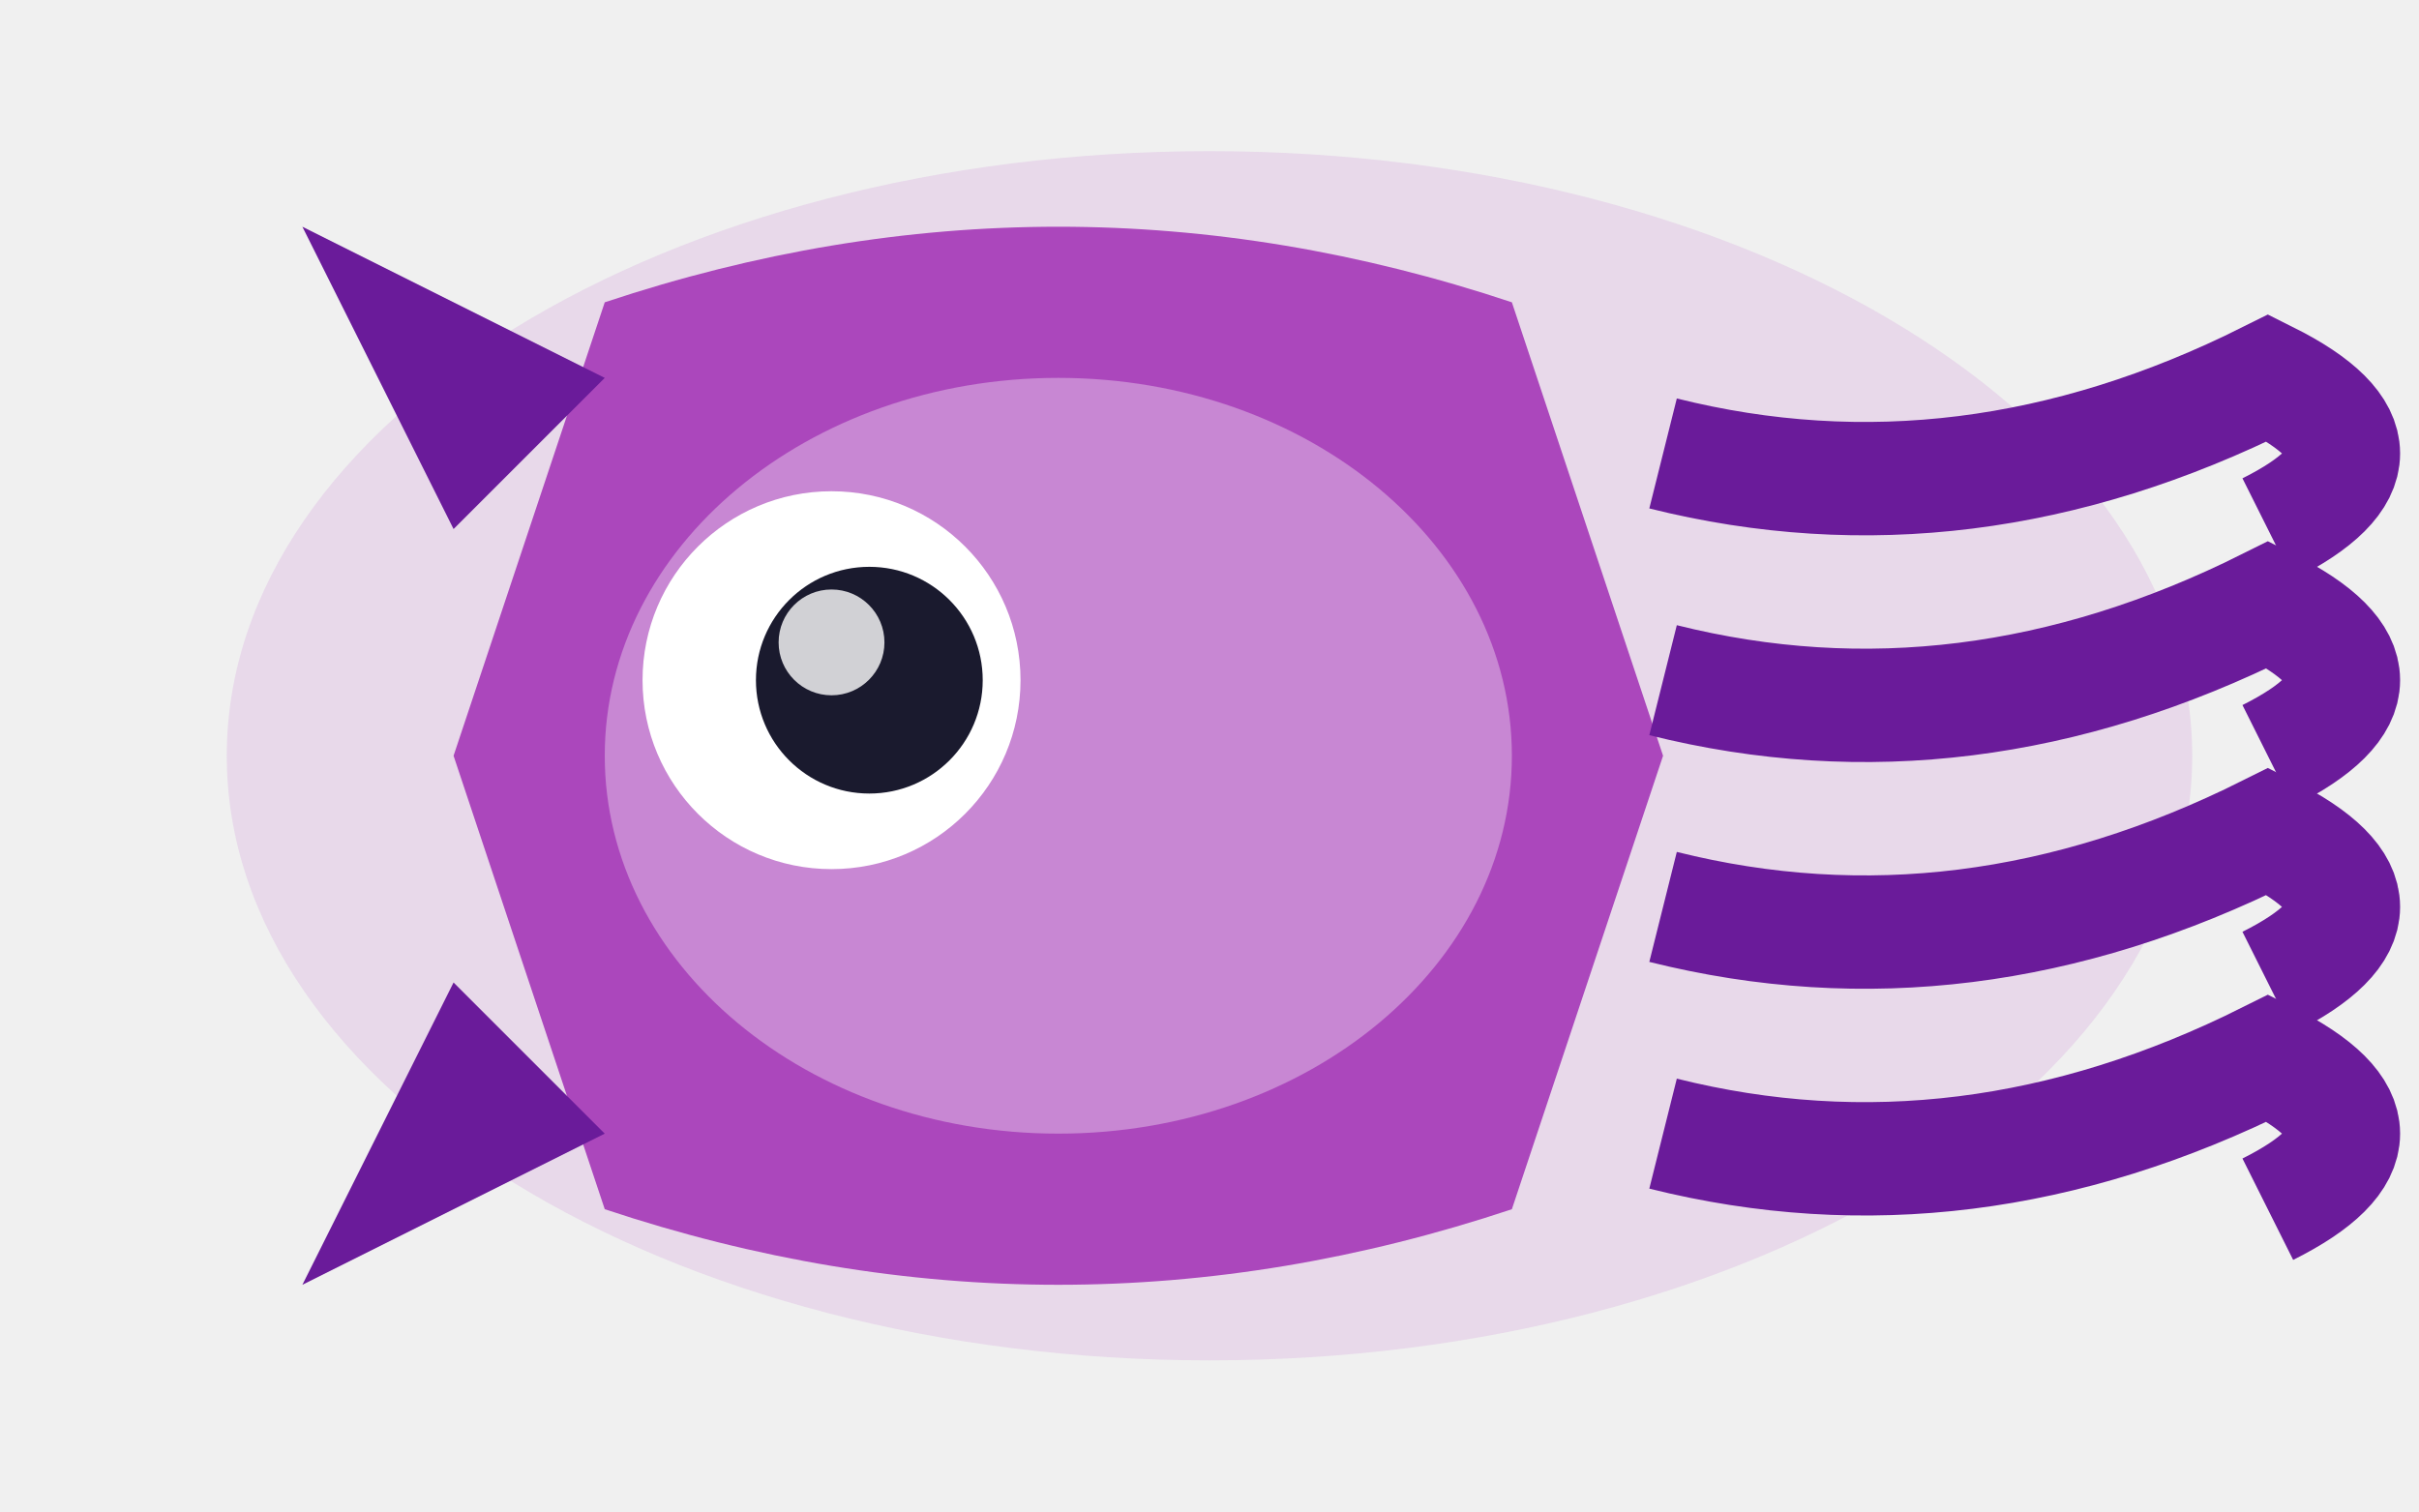
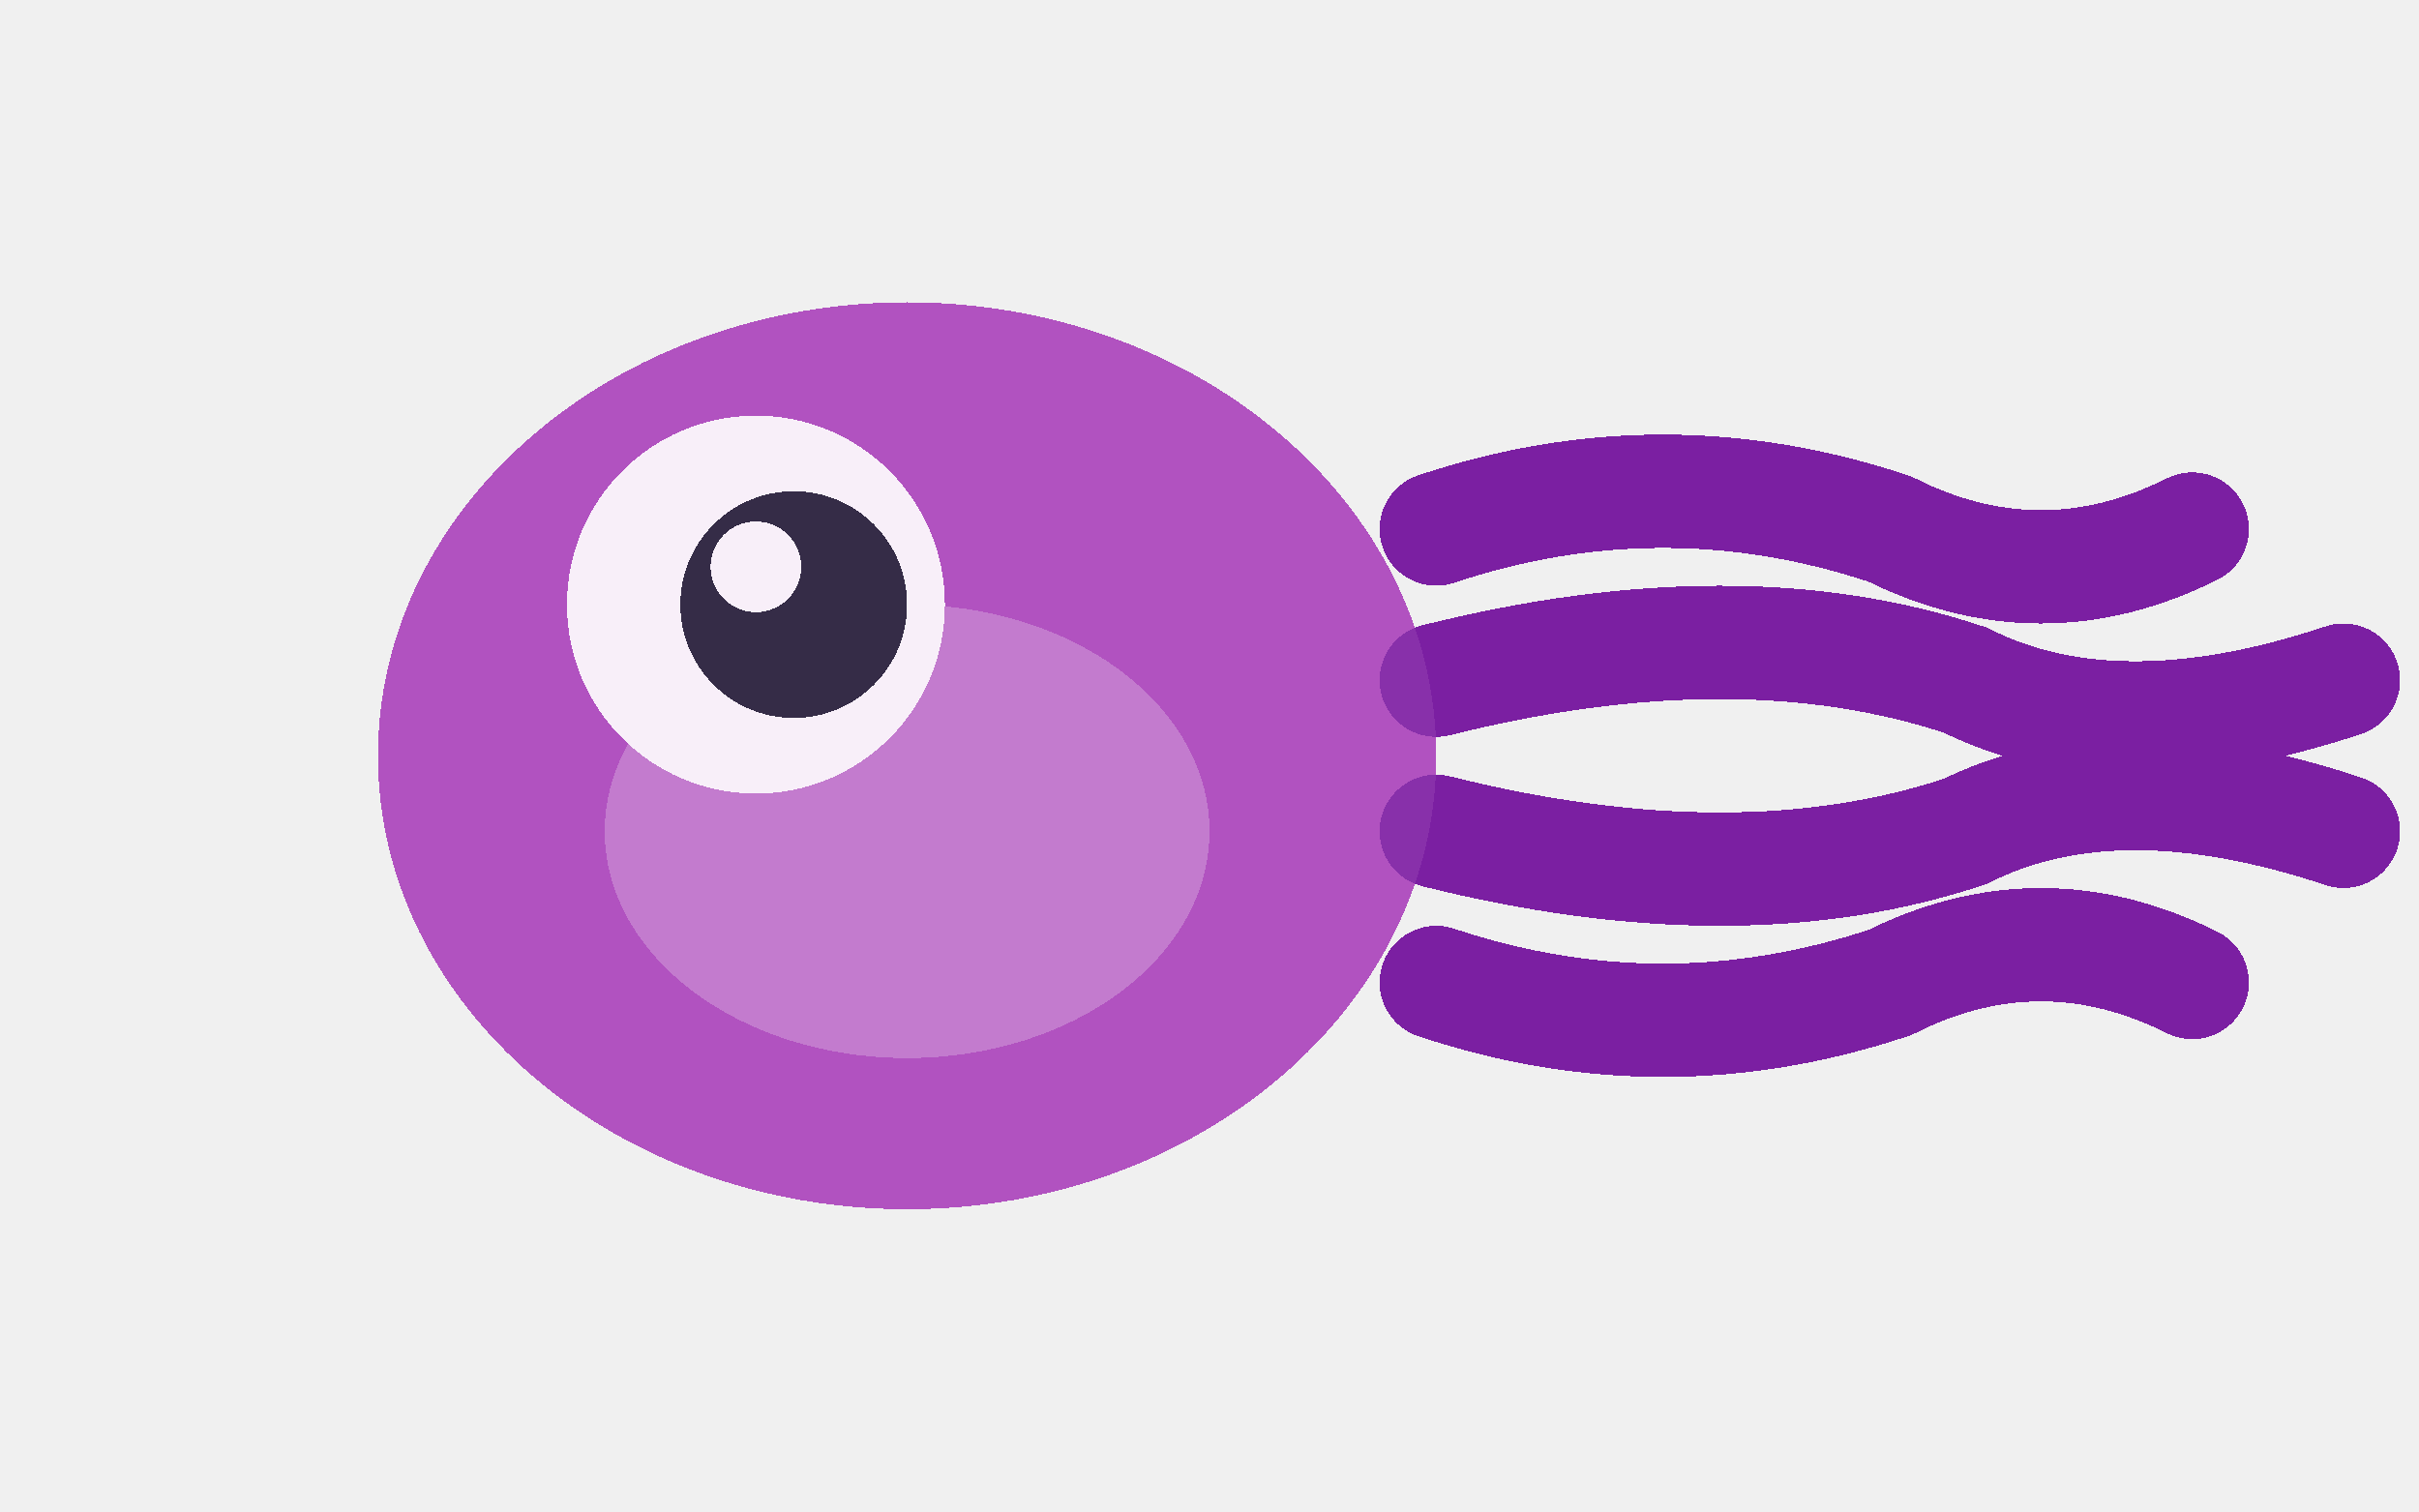
- <svg xmlns="http://www.w3.org/2000/svg" viewBox="0 0 32 20" width="64" height="40">
-   <ellipse cx="16" cy="10" rx="13" ry="8" fill="#CE93D8" opacity="0.25">
-     <animate attributeName="opacity" values="0.15;0.35;0.15" dur="2s" repeatCount="indefinite" />
+ <svg xmlns="http://www.w3.org/2000/svg" viewBox="0 0 32 20" width="64" height="40" shape-rendering="crispEdges">
+   <ellipse cx="12" cy="10" rx="7" ry="6" fill="#AB47BC" />
+   <ellipse cx="12" cy="11" rx="4" ry="3" fill="#E1BEE7" opacity="0.4" />
+   <path d="M5,6 L3,4 L6,7 Z" fill="#7B1FA2" />
+   <path d="M5,14 L3,16 L6,13 Z" fill="#7B1FA2" />
+   <path d="M19,7 Q22,6 25,7 Q27,8 29,7" fill="none" stroke="#7B1FA2" stroke-width="1.5" stroke-linecap="round" />
+   <path d="M19,9 Q23,8 26,9 Q28,10 31,9" fill="none" stroke="#7B1FA2" stroke-width="1.5" stroke-linecap="round" />
+   <path d="M19,11 Q23,12 26,11 Q28,10 31,11" fill="none" stroke="#7B1FA2" stroke-width="1.5" stroke-linecap="round" />
+   <path d="M19,13 Q22,14 25,13 Q27,12 29,13" fill="none" stroke="#7B1FA2" stroke-width="1.5" stroke-linecap="round" />
+   <circle cx="10" cy="8" r="2.5" fill="white" />
+   <circle cx="10.5" cy="8" r="1.5" fill="#1a1a2e" />
+   <circle cx="10" cy="7.5" r="0.6" fill="white" />
+   <ellipse cx="12" cy="10" rx="7" ry="6" fill="#CE93D8" opacity="0.15">
+     <animate attributeName="opacity" values="0.1;0.25;0.1" dur="2s" repeatCount="indefinite" />
  </ellipse>
-   <path d="M8,4 Q14,2 20,4 L22,10 L20,16 Q14,18 8,16 L6,10 Z" fill="#AB47BC" />
-   <ellipse cx="14" cy="10" rx="6" ry="5" fill="#F3E5F5" opacity="0.4" />
-   <path d="M22,6 Q26,7 30,5 Q32,6 30,7" fill="none" stroke="#6A1B9A" stroke-width="1.5" />
-   <path d="M22,9 Q26,10 30,8 Q32,9 30,10" fill="none" stroke="#6A1B9A" stroke-width="1.5" />
-   <path d="M22,12 Q26,13 30,11 Q32,12 30,13" fill="none" stroke="#6A1B9A" stroke-width="1.5" />
-   <path d="M22,15 Q26,16 30,14 Q32,15 30,16" fill="none" stroke="#6A1B9A" stroke-width="1.5" />
-   <path d="M8,5 L4,3 L6,7 Z" fill="#6A1B9A" />
-   <path d="M8,15 L4,17 L6,13 Z" fill="#6A1B9A" />
-   <circle cx="11" cy="9" r="2.5" fill="white" />
-   <circle cx="11.5" cy="9" r="1.5" fill="#1a1a2e" />
-   <circle cx="11" cy="8.5" r="0.7" fill="white" opacity="0.8" />
</svg>
